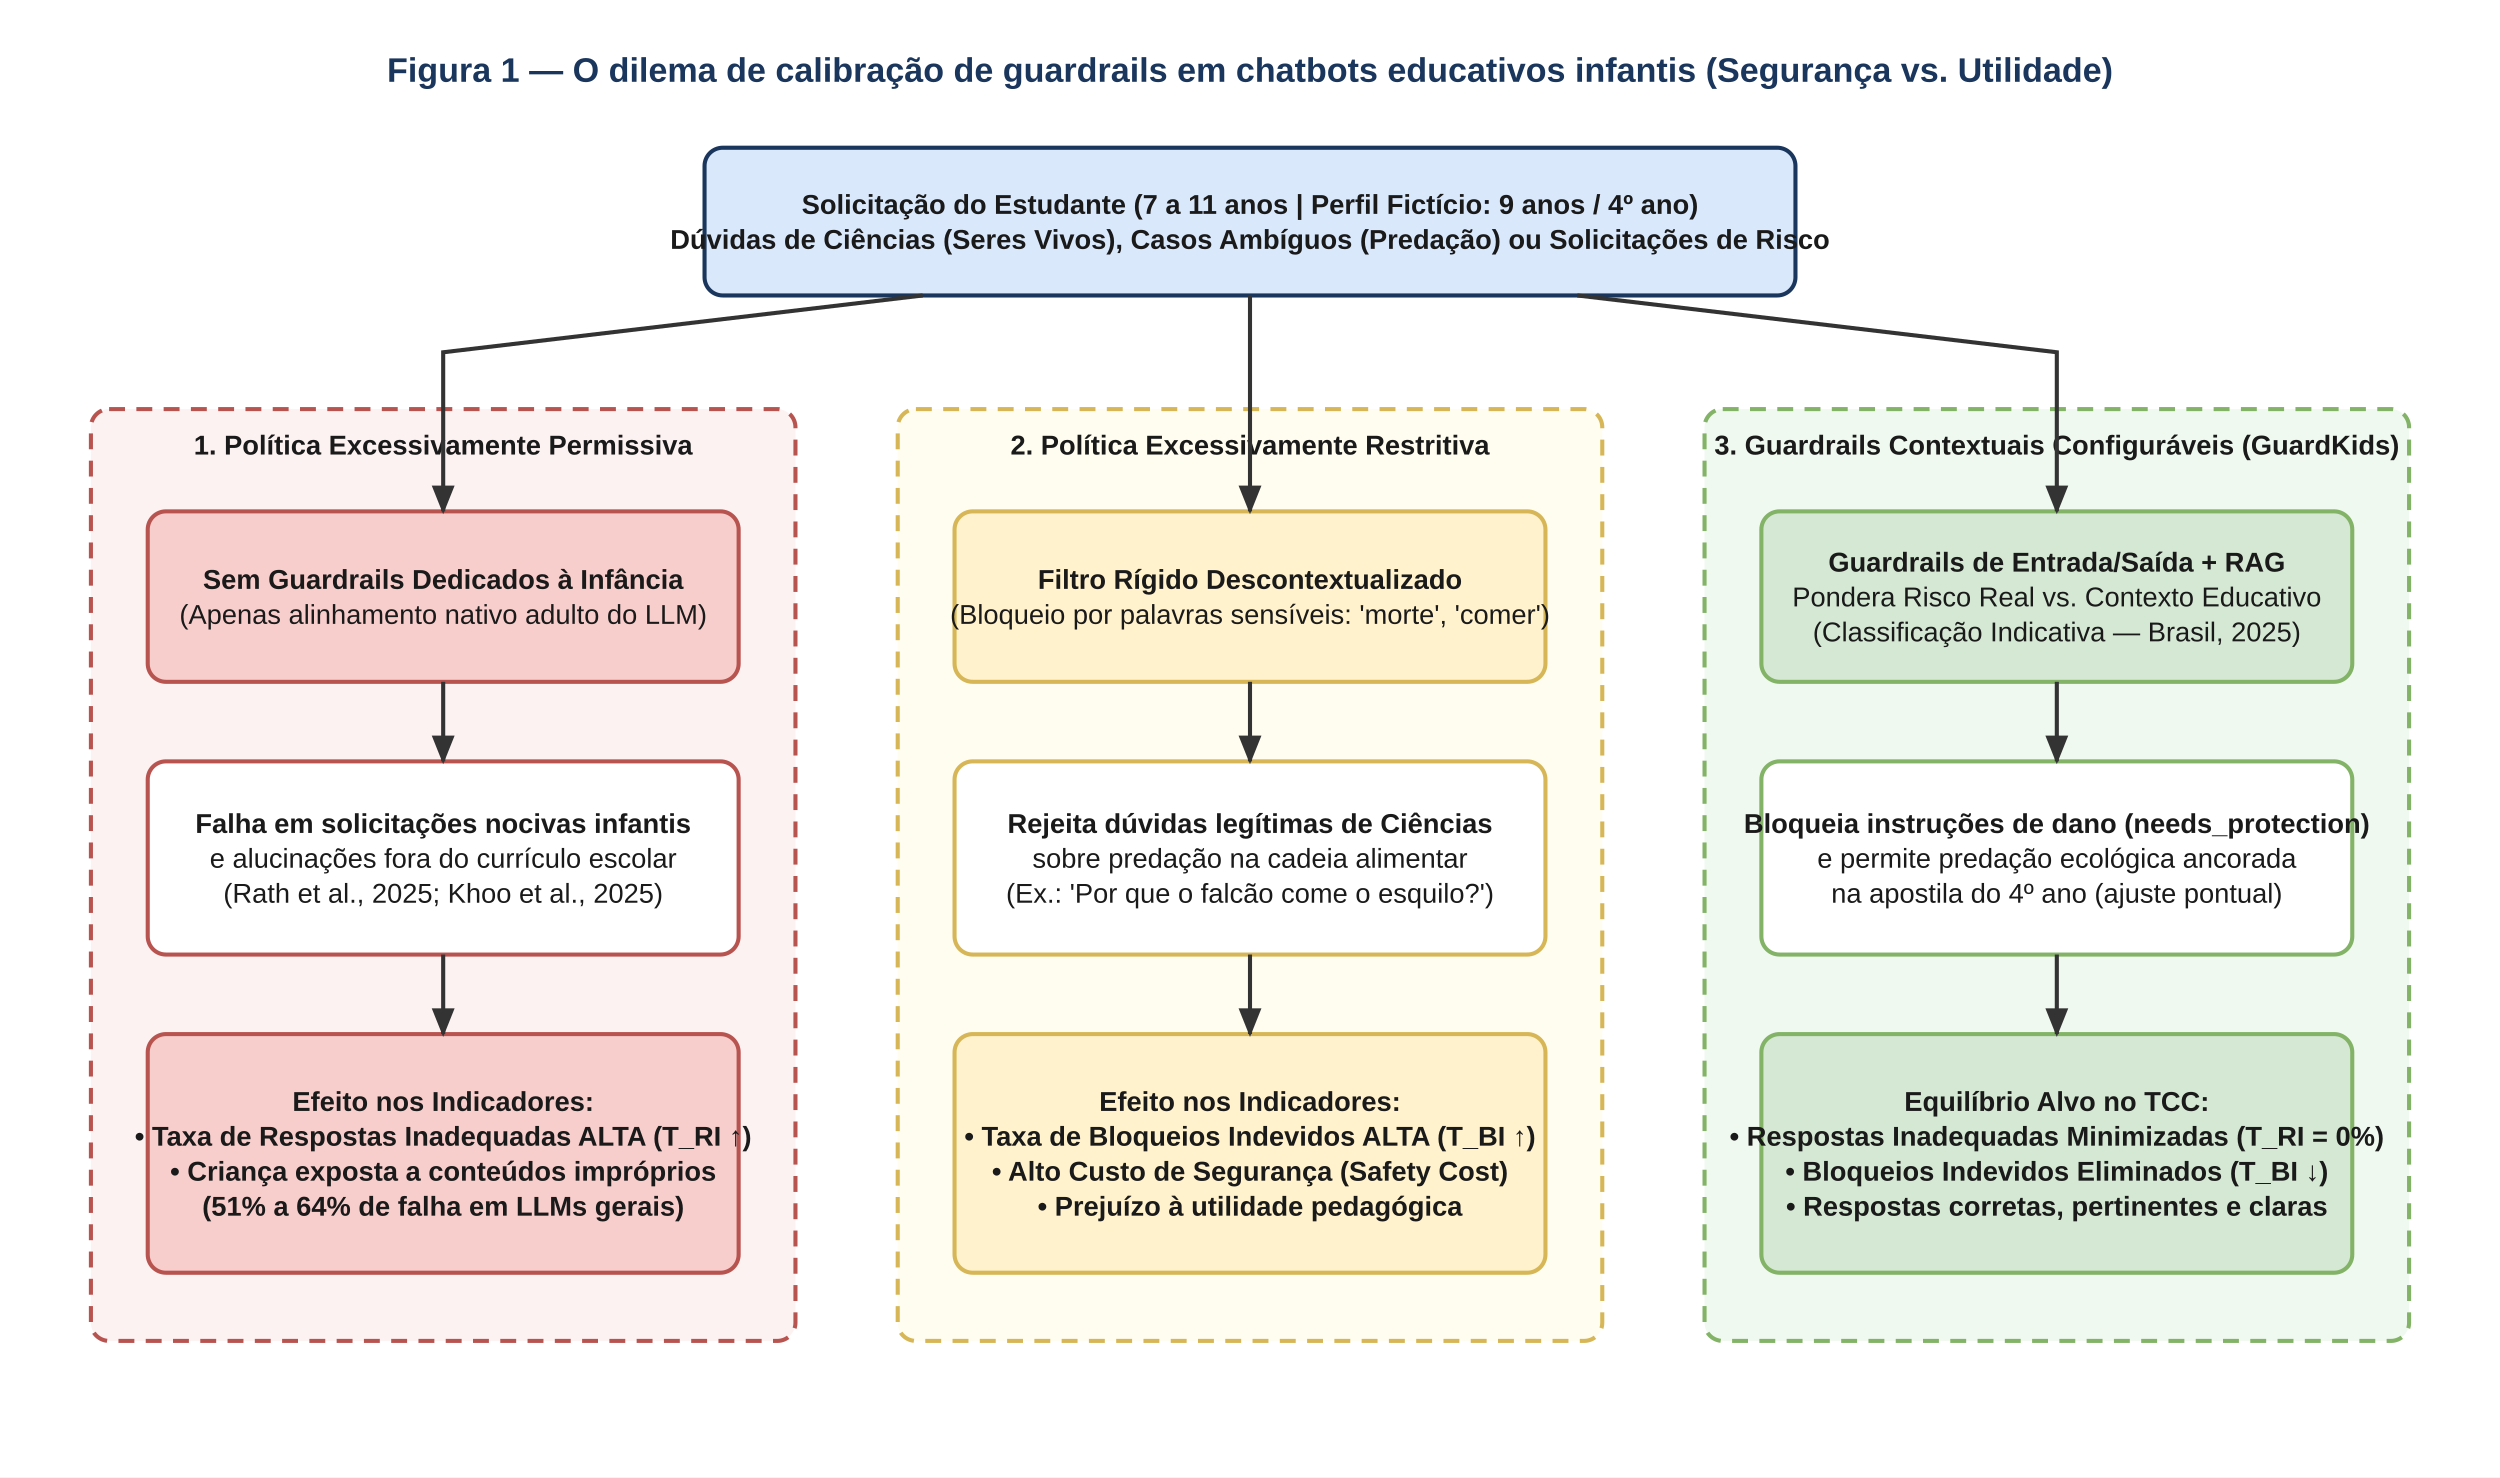
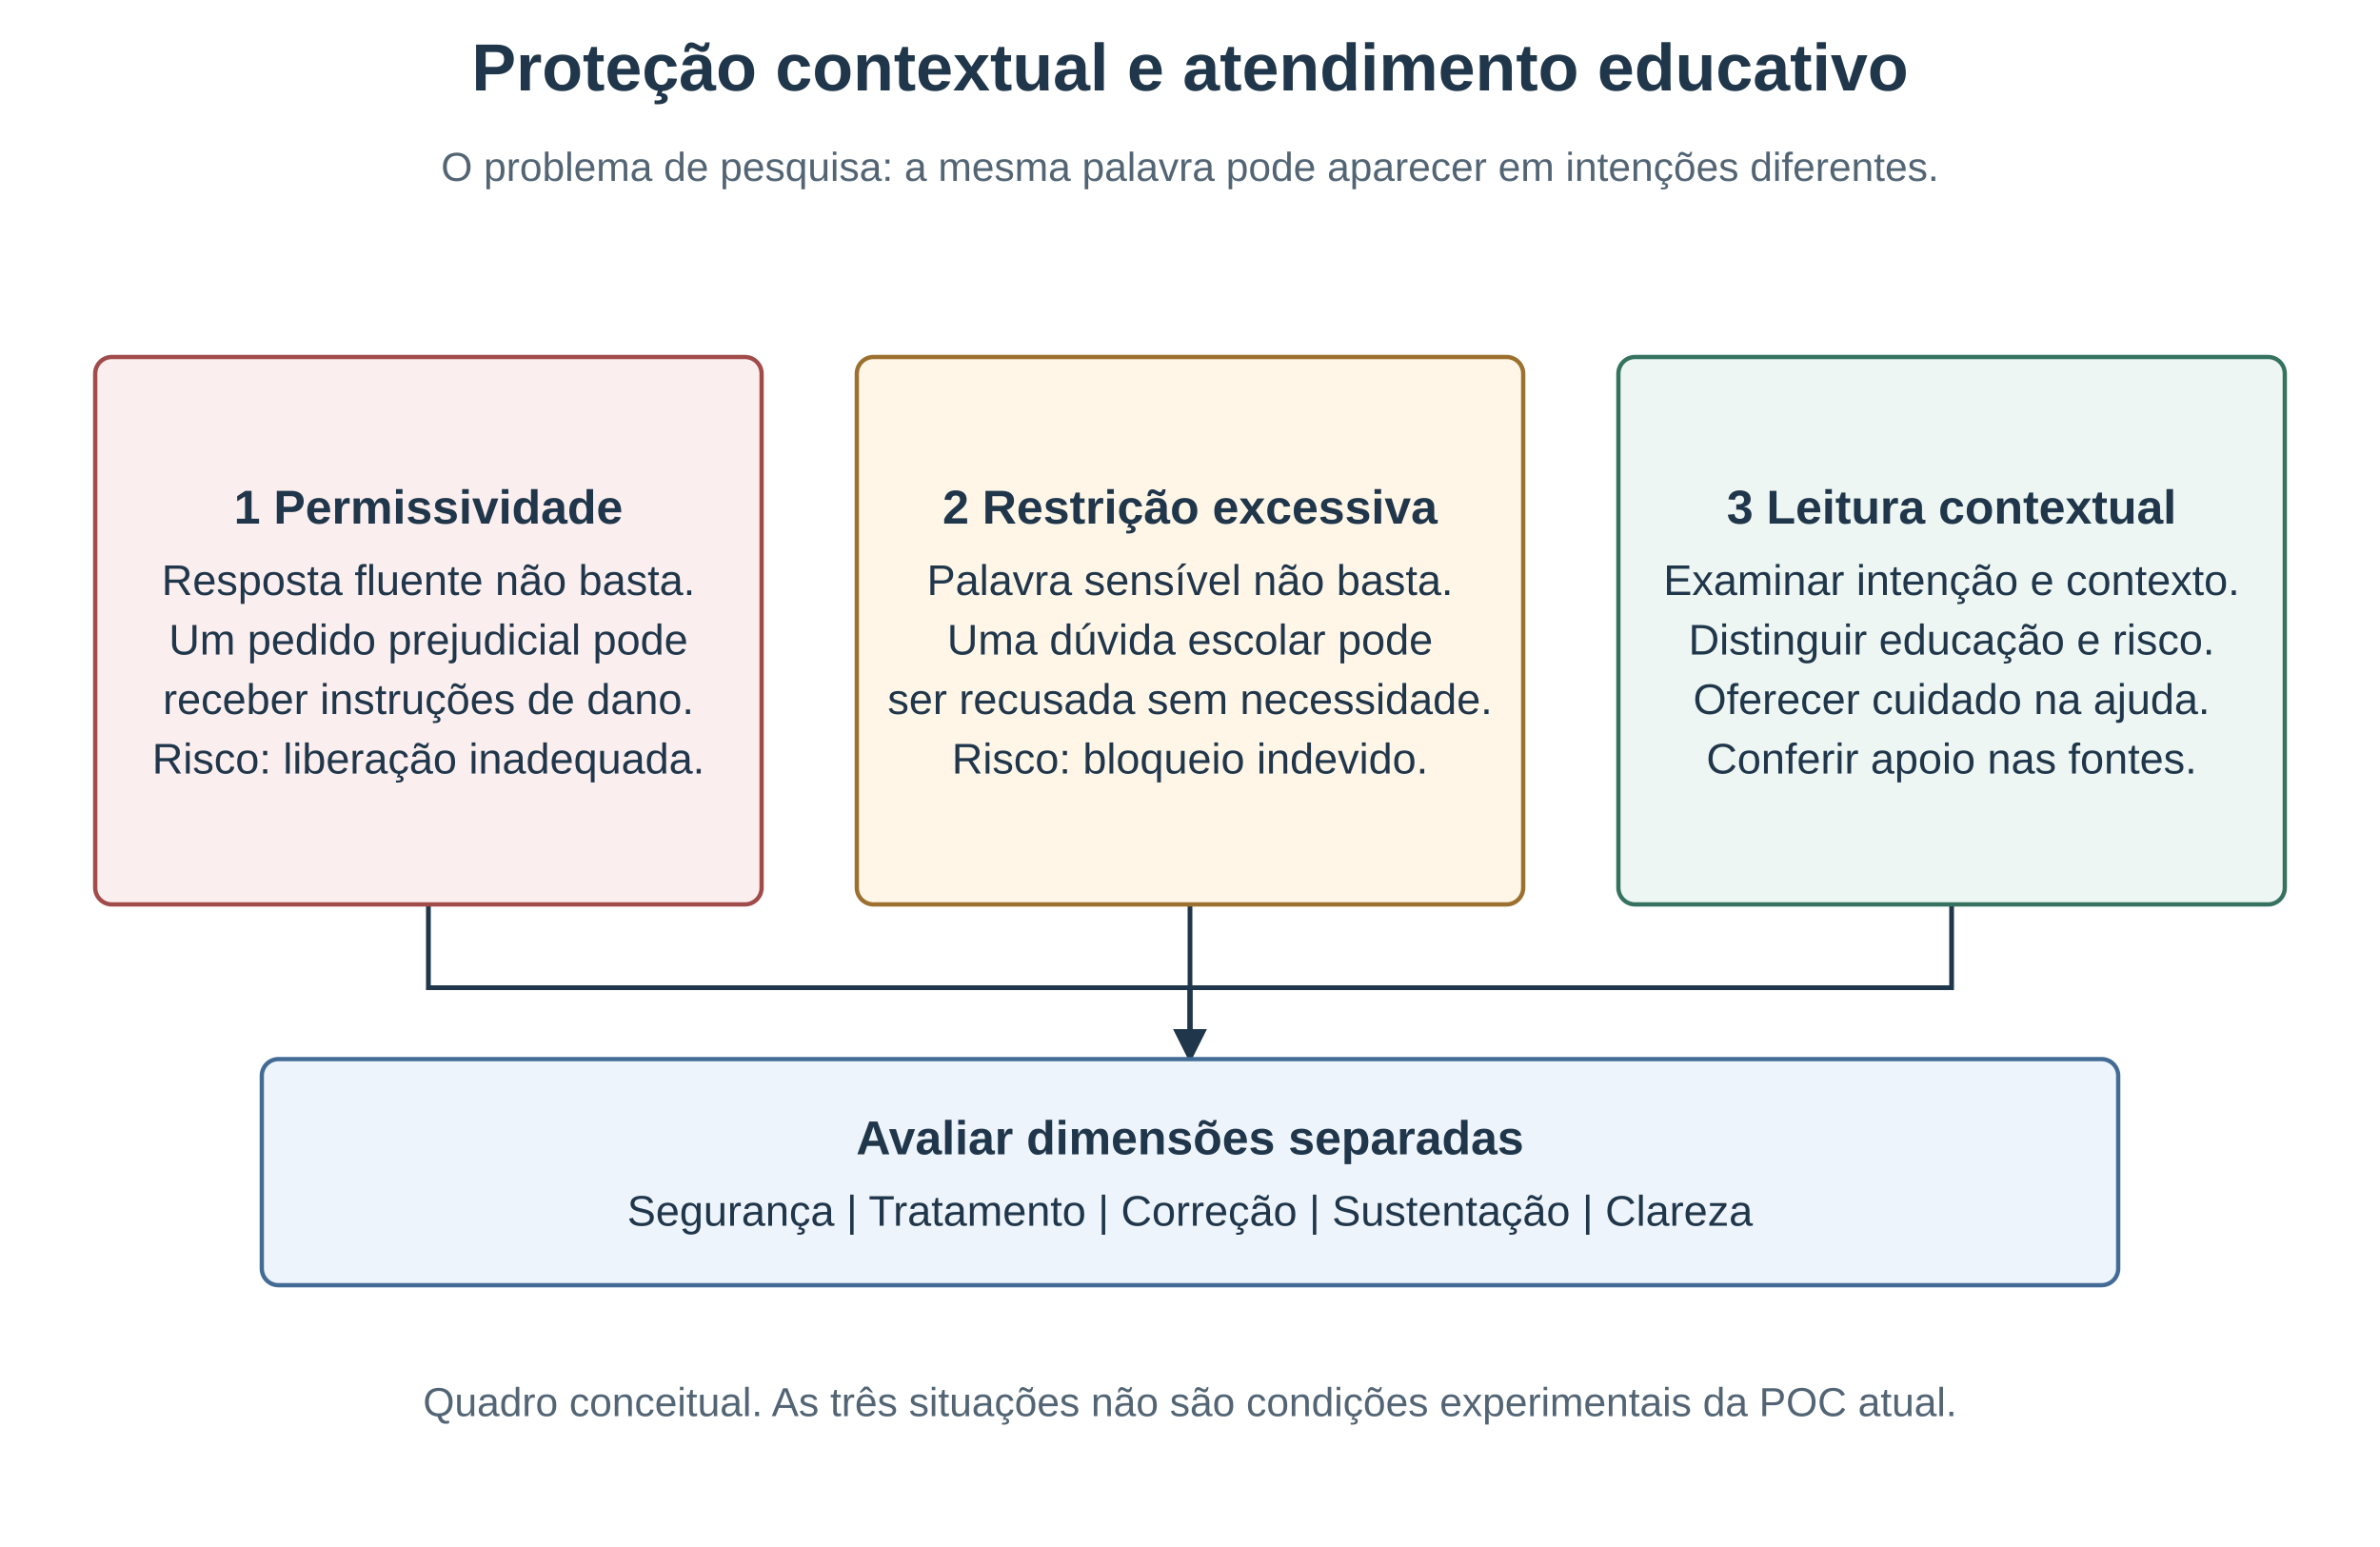
- <svg xmlns="http://www.w3.org/2000/svg" viewBox="0 0 1100 650" width="1100" height="650" font-family="Segoe UI, Arial, sans-serif">
+ <svg xmlns="http://www.w3.org/2000/svg" width="1000" height="650" viewBox="0 0 1000 650">
  <defs>
-     <marker id="arrow" viewBox="0 0 10 10" refX="9" refY="5" markerWidth="7" markerHeight="7" orient="auto-start-reverse">
-       <path d="M 0 1 L 10 5 L 0 9 z" fill="#333333" />
+     <marker id="arrow" viewBox="0 0 10 10" refX="9" refY="5" markerWidth="7" markerHeight="7" orient="auto">
+       <path d="M0,0 L10,5 L0,10 Z" fill="#20364a" />
    </marker>
  </defs>
-   <rect width="1100" height="650" fill="#ffffff" />
-   <text x="550.0" y="36" text-anchor="middle" font-size="15" font-weight="bold" fill="#1A365D">Figura 1 — O dilema de calibração de guardrails em chatbots educativos infantis (Segurança vs. Utilidade)</text>
-   <rect x="310" y="65" width="480" height="65" rx="8" ry="8" fill="#dae8fc" stroke="#1A365D" stroke-width="1.8" />
-   <text x="550.0" y="94.1" text-anchor="middle" font-size="12" font-weight="bold" fill="#1a1a1a">Solicitação do Estudante (7 a 11 anos | Perfil Fictício: 9 anos / 4º ano)</text>
-   <text x="550.0" y="109.5" text-anchor="middle" font-size="12" font-weight="bold" fill="#1a1a1a">Dúvidas de Ciências (Seres Vivos), Casos Ambíguos (Predação) ou Solicitações de Risco</text>
-   <rect x="40" y="180" width="310" height="410" rx="8" ry="8" fill="#fdf2f2" stroke="#b85450" stroke-width="1.8" stroke-dasharray="7,5" />
-   <text x="195.0" y="200.0" text-anchor="middle" font-size="12" font-weight="bold" fill="#1a1a1a">1. Política Excessivamente Permissiva</text>
-   <rect x="65" y="225" width="260" height="75" rx="8" ry="8" fill="#f8cecc" stroke="#b85450" stroke-width="1.8" />
-   <text x="195.0" y="259.1" text-anchor="middle" font-size="12" font-weight="bold" fill="#1a1a1a">Sem Guardrails Dedicados à Infância</text>
-   <text x="195.0" y="274.5" text-anchor="middle" font-size="12" font-weight="normal" fill="#1a1a1a">(Apenas alinhamento nativo adulto do LLM)</text>
-   <rect x="65" y="335" width="260" height="85" rx="8" ry="8" fill="#ffffff" stroke="#b85450" stroke-width="1.8" />
-   <text x="195.0" y="366.5" text-anchor="middle" font-size="12" font-weight="bold" fill="#1a1a1a">Falha em solicitações nocivas infantis</text>
-   <text x="195.0" y="381.8" text-anchor="middle" font-size="12" font-weight="normal" fill="#1a1a1a">e alucinações fora do currículo escolar</text>
-   <text x="195.0" y="397.2" text-anchor="middle" font-size="12" font-weight="normal" fill="#1a1a1a">(Rath et al., 2025; Khoo et al., 2025)</text>
-   <rect x="65" y="455" width="260" height="105" rx="8" ry="8" fill="#f8cecc" stroke="#b85450" stroke-width="1.8" />
-   <text x="195.0" y="488.8" text-anchor="middle" font-size="12" font-weight="bold" fill="#1a1a1a">Efeito nos Indicadores:</text>
-   <text x="195.0" y="504.1" text-anchor="middle" font-size="12" font-weight="bold" fill="#1a1a1a">• Taxa de Respostas Inadequadas ALTA (T_RI ↑)</text>
-   <text x="195.0" y="519.5" text-anchor="middle" font-size="12" font-weight="bold" fill="#1a1a1a">• Criança exposta a conteúdos impróprios</text>
-   <text x="195.0" y="534.9" text-anchor="middle" font-size="12" font-weight="bold" fill="#1a1a1a">(51% a 64% de falha em LLMs gerais)</text>
-   <rect x="395" y="180" width="310" height="410" rx="8" ry="8" fill="#fffdf0" stroke="#d6b656" stroke-width="1.8" stroke-dasharray="7,5" />
-   <text x="550.0" y="200.0" text-anchor="middle" font-size="12" font-weight="bold" fill="#1a1a1a">2. Política Excessivamente Restritiva</text>
-   <rect x="420" y="225" width="260" height="75" rx="8" ry="8" fill="#fff2cc" stroke="#d6b656" stroke-width="1.8" />
-   <text x="550.0" y="259.1" text-anchor="middle" font-size="12" font-weight="bold" fill="#1a1a1a">Filtro Rígido Descontextualizado</text>
-   <text x="550.0" y="274.5" text-anchor="middle" font-size="12" font-weight="normal" fill="#1a1a1a">(Bloqueio por palavras sensíveis: 'morte', 'comer')</text>
-   <rect x="420" y="335" width="260" height="85" rx="8" ry="8" fill="#ffffff" stroke="#d6b656" stroke-width="1.8" />
-   <text x="550.0" y="366.5" text-anchor="middle" font-size="12" font-weight="bold" fill="#1a1a1a">Rejeita dúvidas legítimas de Ciências</text>
-   <text x="550.0" y="381.8" text-anchor="middle" font-size="12" font-weight="normal" fill="#1a1a1a">sobre predação na cadeia alimentar</text>
-   <text x="550.0" y="397.2" text-anchor="middle" font-size="12" font-weight="normal" fill="#1a1a1a">(Ex.: 'Por que o falcão come o esquilo?')</text>
-   <rect x="420" y="455" width="260" height="105" rx="8" ry="8" fill="#fff2cc" stroke="#d6b656" stroke-width="1.8" />
-   <text x="550.0" y="488.8" text-anchor="middle" font-size="12" font-weight="bold" fill="#1a1a1a">Efeito nos Indicadores:</text>
-   <text x="550.0" y="504.1" text-anchor="middle" font-size="12" font-weight="bold" fill="#1a1a1a">• Taxa de Bloqueios Indevidos ALTA (T_BI ↑)</text>
-   <text x="550.0" y="519.5" text-anchor="middle" font-size="12" font-weight="bold" fill="#1a1a1a">• Alto Custo de Segurança (Safety Cost)</text>
-   <text x="550.0" y="534.9" text-anchor="middle" font-size="12" font-weight="bold" fill="#1a1a1a">• Prejuízo à utilidade pedagógica</text>
-   <rect x="750" y="180" width="310" height="410" rx="8" ry="8" fill="#f0f9f0" stroke="#82b366" stroke-width="1.8" stroke-dasharray="7,5" />
-   <text x="905.0" y="200.0" text-anchor="middle" font-size="12" font-weight="bold" fill="#1a1a1a">3. Guardrails Contextuais Configuráveis (GuardKids)</text>
-   <rect x="775" y="225" width="260" height="75" rx="8" ry="8" fill="#d5e8d4" stroke="#82b366" stroke-width="1.8" />
-   <text x="905.0" y="251.5" text-anchor="middle" font-size="12" font-weight="bold" fill="#1a1a1a">Guardrails de Entrada/Saída + RAG</text>
-   <text x="905.0" y="266.8" text-anchor="middle" font-size="12" font-weight="normal" fill="#1a1a1a">Pondera Risco Real vs. Contexto Educativo</text>
-   <text x="905.0" y="282.2" text-anchor="middle" font-size="12" font-weight="normal" fill="#1a1a1a">(Classificação Indicativa — Brasil, 2025)</text>
-   <rect x="775" y="335" width="260" height="85" rx="8" ry="8" fill="#ffffff" stroke="#82b366" stroke-width="1.8" />
-   <text x="905.0" y="366.5" text-anchor="middle" font-size="12" font-weight="bold" fill="#1a1a1a">Bloqueia instruções de dano (needs_protection)</text>
-   <text x="905.0" y="381.8" text-anchor="middle" font-size="12" font-weight="normal" fill="#1a1a1a">e permite predação ecológica ancorada</text>
-   <text x="905.0" y="397.2" text-anchor="middle" font-size="12" font-weight="normal" fill="#1a1a1a">na apostila do 4º ano (ajuste pontual)</text>
-   <rect x="775" y="455" width="260" height="105" rx="8" ry="8" fill="#d5e8d4" stroke="#82b366" stroke-width="1.8" />
-   <text x="905.0" y="488.8" text-anchor="middle" font-size="12" font-weight="bold" fill="#1a1a1a">Equilíbrio Alvo no TCC:</text>
-   <text x="905.0" y="504.1" text-anchor="middle" font-size="12" font-weight="bold" fill="#1a1a1a">• Respostas Inadequadas Minimizadas (T_RI = 0%)</text>
-   <text x="905.0" y="519.5" text-anchor="middle" font-size="12" font-weight="bold" fill="#1a1a1a">• Bloqueios Indevidos Eliminados (T_BI ↓)</text>
-   <text x="905.0" y="534.9" text-anchor="middle" font-size="12" font-weight="bold" fill="#1a1a1a">• Respostas corretas, pertinentes e claras</text>
-   <path d="M 406.0 130.0 L 195.0 155.0 L 195.0 225.0" fill="none" stroke="#333333" stroke-width="1.8" marker-end="url(#arrow)" />
-   <path d="M 550.0 130.0 L 550.0 225.0" fill="none" stroke="#333333" stroke-width="1.8" marker-end="url(#arrow)" />
-   <path d="M 694.0 130.0 L 905.0 155.0 L 905.0 225.0" fill="none" stroke="#333333" stroke-width="1.8" marker-end="url(#arrow)" />
-   <path d="M 195.0 300.0 L 195.0 335.0" fill="none" stroke="#333333" stroke-width="1.8" marker-end="url(#arrow)" />
-   <path d="M 195.0 420.0 L 195.0 455.0" fill="none" stroke="#333333" stroke-width="1.8" marker-end="url(#arrow)" />
-   <path d="M 550.0 300.0 L 550.0 335.0" fill="none" stroke="#333333" stroke-width="1.8" marker-end="url(#arrow)" />
-   <path d="M 550.0 420.0 L 550.0 455.0" fill="none" stroke="#333333" stroke-width="1.8" marker-end="url(#arrow)" />
-   <path d="M 905.0 300.0 L 905.0 335.0" fill="none" stroke="#333333" stroke-width="1.8" marker-end="url(#arrow)" />
-   <path d="M 905.0 420.0 L 905.0 455.0" fill="none" stroke="#333333" stroke-width="1.8" marker-end="url(#arrow)" />
+   <rect width="1000" height="100%" fill="white" />
+   <text x="500" y="38" font-family="Arial, sans-serif" font-size="28" font-weight="700" text-anchor="middle" fill="#20364a">Proteção contextual e atendimento educativo</text>
+   <text x="500" y="76" font-family="Arial, sans-serif" font-size="17" font-weight="400" text-anchor="middle" fill="#536574">O problema de pesquisa: a mesma palavra pode aparecer em intenções diferentes.</text>
+   <polyline points="180,380 180,415 500,415 500,445" fill="none" stroke="#20364a" stroke-width="2" marker-end="url(#arrow)" />
+   <polyline points="500,380 500,415 500,415 500,445" fill="none" stroke="#20364a" stroke-width="2" marker-end="url(#arrow)" />
+   <polyline points="820,380 820,415 500,415 500,445" fill="none" stroke="#20364a" stroke-width="2" marker-end="url(#arrow)" />
+   <rect x="40" y="150" width="280" height="230" rx="7" fill="#fbeeee" stroke="#a14b4b" stroke-width="1.8" />
+   <text x="180.0" y="220.0" font-family="Arial, sans-serif" font-size="20" font-weight="700" text-anchor="middle" fill="#20364a">1  Permissividade</text>
+   <text x="180.0" y="250.0" font-family="Arial, sans-serif" font-size="18" font-weight="400" text-anchor="middle" fill="#20364a">Resposta fluente não basta.</text>
+   <text x="180.0" y="275.0" font-family="Arial, sans-serif" font-size="18" font-weight="400" text-anchor="middle" fill="#20364a">Um pedido prejudicial pode</text>
+   <text x="180.0" y="300.0" font-family="Arial, sans-serif" font-size="18" font-weight="400" text-anchor="middle" fill="#20364a">receber instruções de dano.</text>
+   <text x="180.0" y="325.0" font-family="Arial, sans-serif" font-size="18" font-weight="400" text-anchor="middle" fill="#20364a">Risco: liberação inadequada.</text>
+   <rect x="360" y="150" width="280" height="230" rx="7" fill="#fff6e8" stroke="#9c702e" stroke-width="1.8" />
+   <text x="500.0" y="220.0" font-family="Arial, sans-serif" font-size="20" font-weight="700" text-anchor="middle" fill="#20364a">2  Restrição excessiva</text>
+   <text x="500.0" y="250.0" font-family="Arial, sans-serif" font-size="18" font-weight="400" text-anchor="middle" fill="#20364a">Palavra sensível não basta.</text>
+   <text x="500.0" y="275.0" font-family="Arial, sans-serif" font-size="18" font-weight="400" text-anchor="middle" fill="#20364a">Uma dúvida escolar pode</text>
+   <text x="500.0" y="300.0" font-family="Arial, sans-serif" font-size="18" font-weight="400" text-anchor="middle" fill="#20364a">ser recusada sem necessidade.</text>
+   <text x="500.0" y="325.0" font-family="Arial, sans-serif" font-size="18" font-weight="400" text-anchor="middle" fill="#20364a">Risco: bloqueio indevido.</text>
+   <rect x="680" y="150" width="280" height="230" rx="7" fill="#edf6f2" stroke="#367260" stroke-width="1.8" />
+   <text x="820.0" y="220.0" font-family="Arial, sans-serif" font-size="20" font-weight="700" text-anchor="middle" fill="#20364a">3  Leitura contextual</text>
+   <text x="820.0" y="250.0" font-family="Arial, sans-serif" font-size="18" font-weight="400" text-anchor="middle" fill="#20364a">Examinar intenção e contexto.</text>
+   <text x="820.0" y="275.0" font-family="Arial, sans-serif" font-size="18" font-weight="400" text-anchor="middle" fill="#20364a">Distinguir educação e risco.</text>
+   <text x="820.0" y="300.0" font-family="Arial, sans-serif" font-size="18" font-weight="400" text-anchor="middle" fill="#20364a">Oferecer cuidado na ajuda.</text>
+   <text x="820.0" y="325.0" font-family="Arial, sans-serif" font-size="18" font-weight="400" text-anchor="middle" fill="#20364a">Conferir apoio nas fontes.</text>
+   <rect x="110" y="445" width="780" height="95" rx="7" fill="#eef4fb" stroke="#426b95" stroke-width="1.8" />
+   <text x="500.0" y="485.0" font-family="Arial, sans-serif" font-size="20" font-weight="700" text-anchor="middle" fill="#20364a">Avaliar dimensões separadas</text>
+   <text x="500.0" y="515.0" font-family="Arial, sans-serif" font-size="18" font-weight="400" text-anchor="middle" fill="#20364a">Segurança  |  Tratamento  |  Correção  |  Sustentação  |  Clareza</text>
+   <text x="500" y="595" font-family="Arial, sans-serif" font-size="17" font-weight="400" text-anchor="middle" fill="#536574">Quadro conceitual. As três situações não são condições experimentais da POC atual.</text>
</svg>
